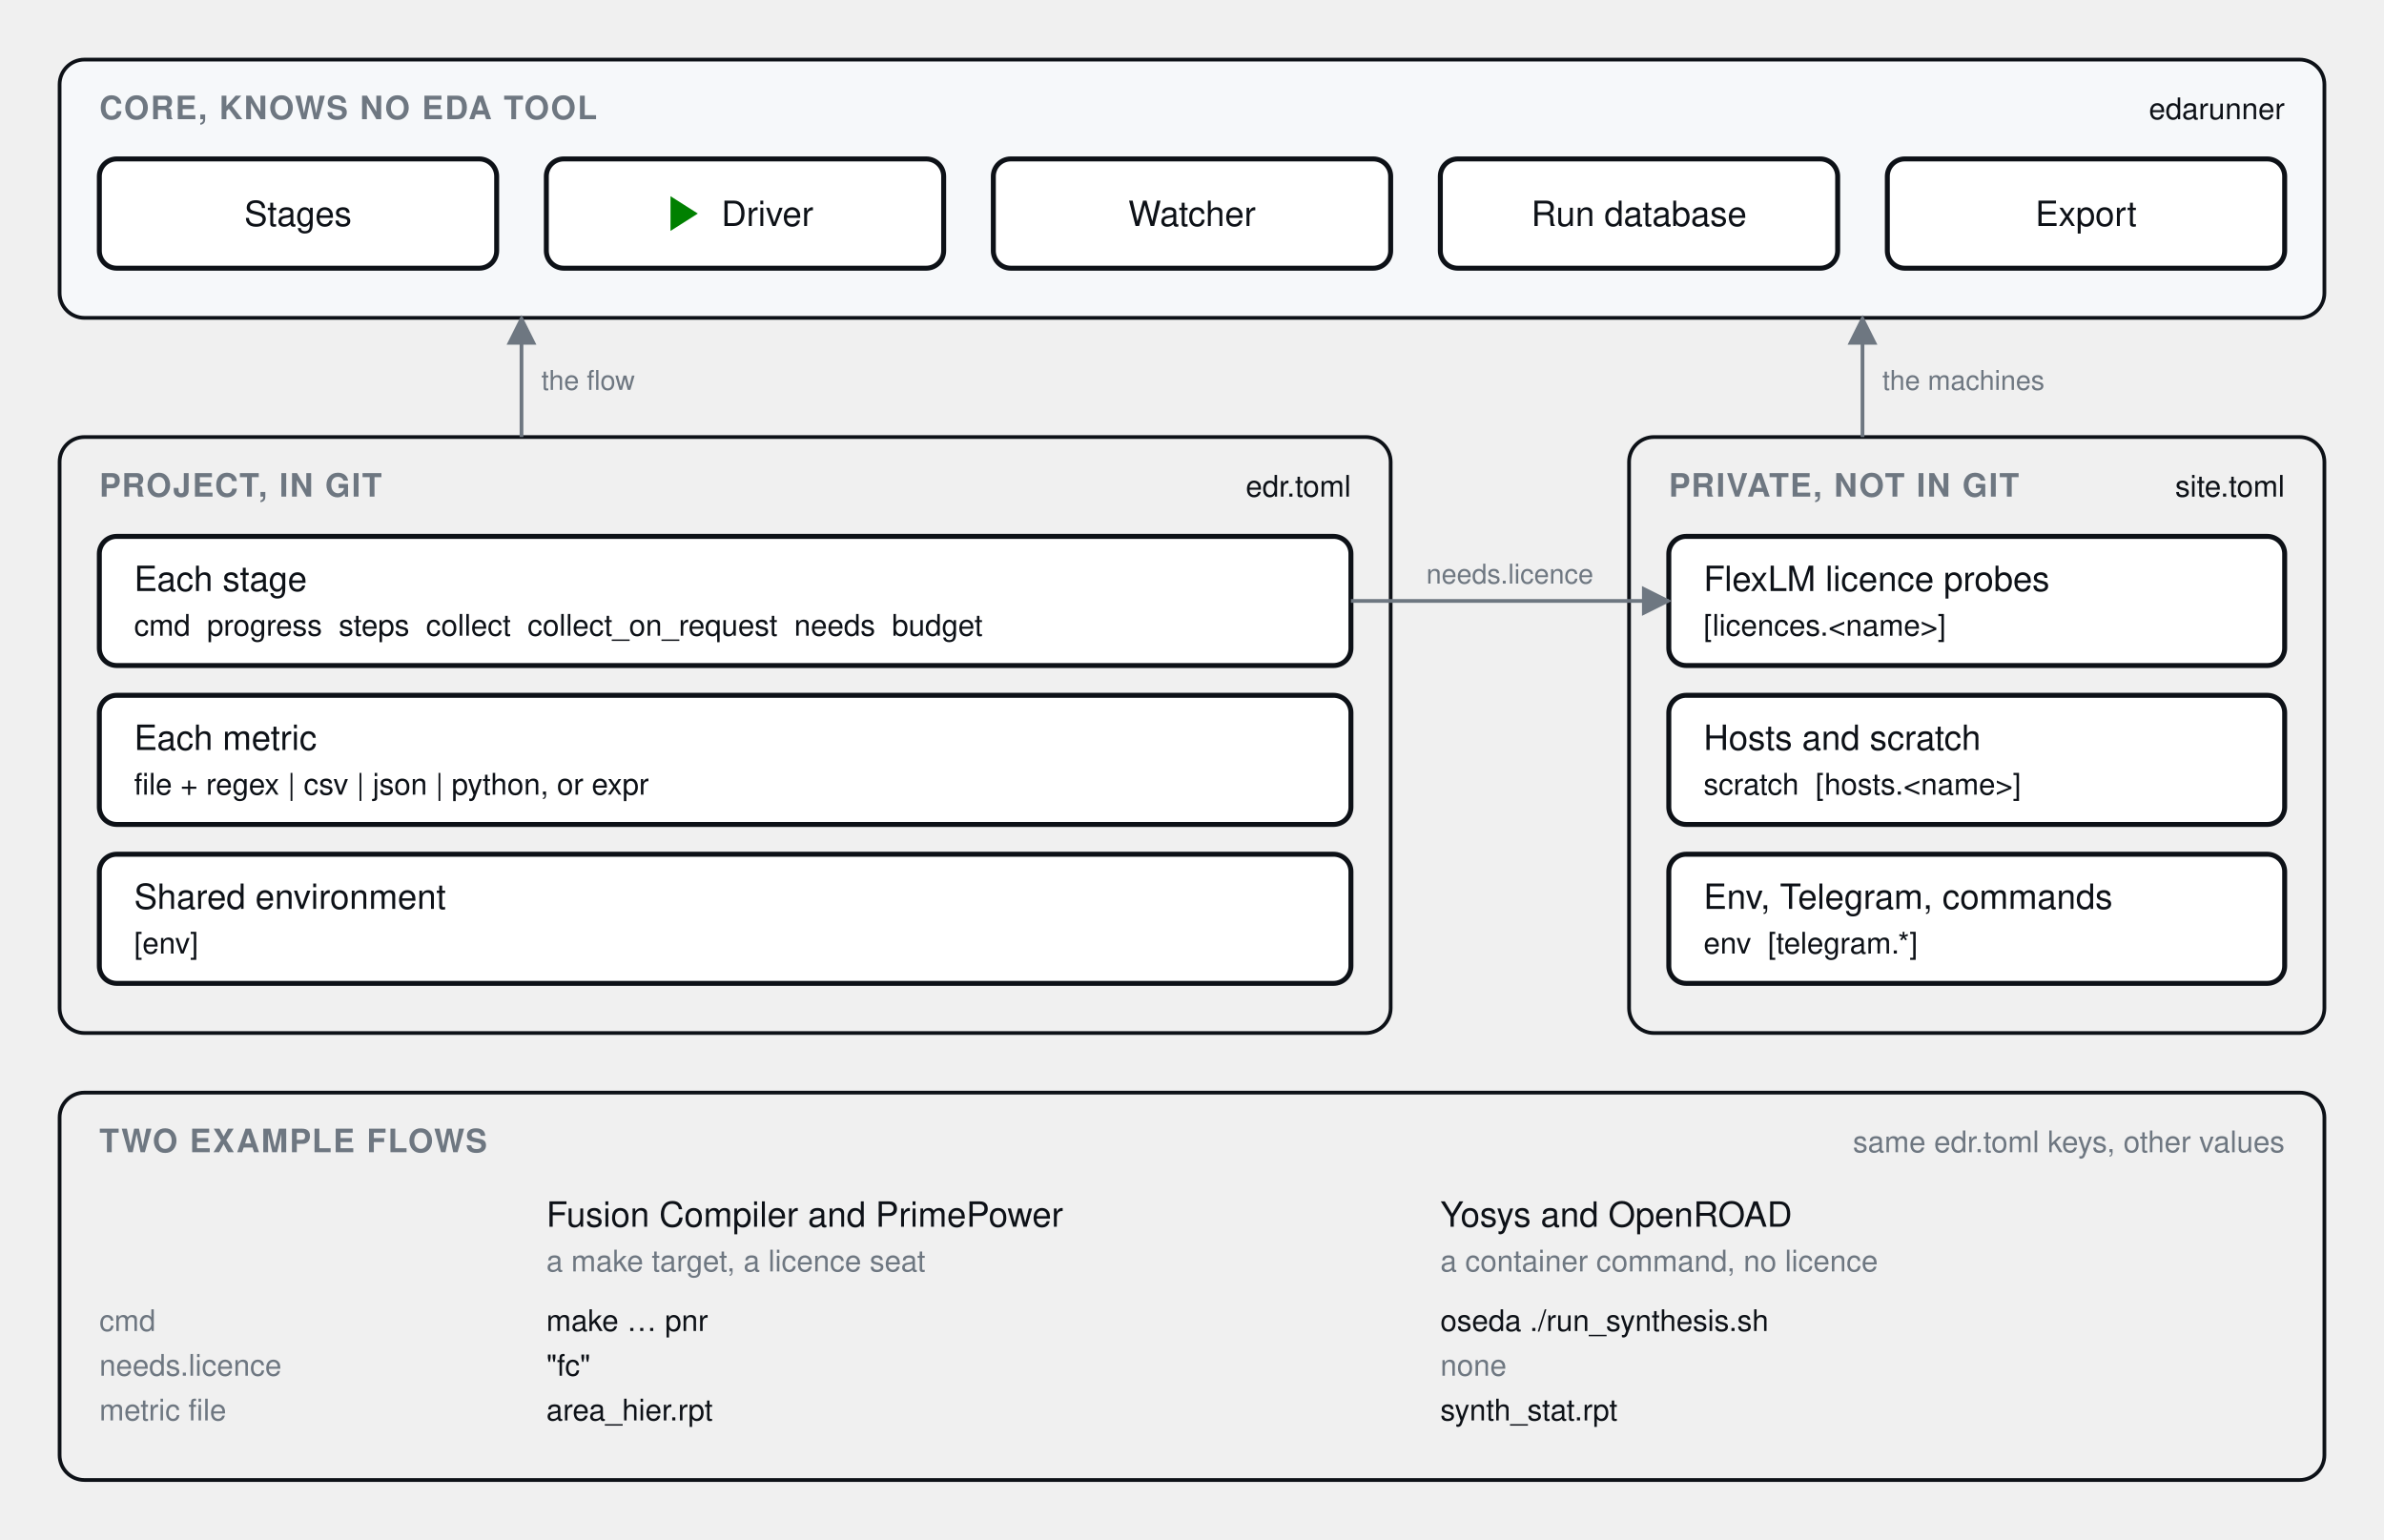
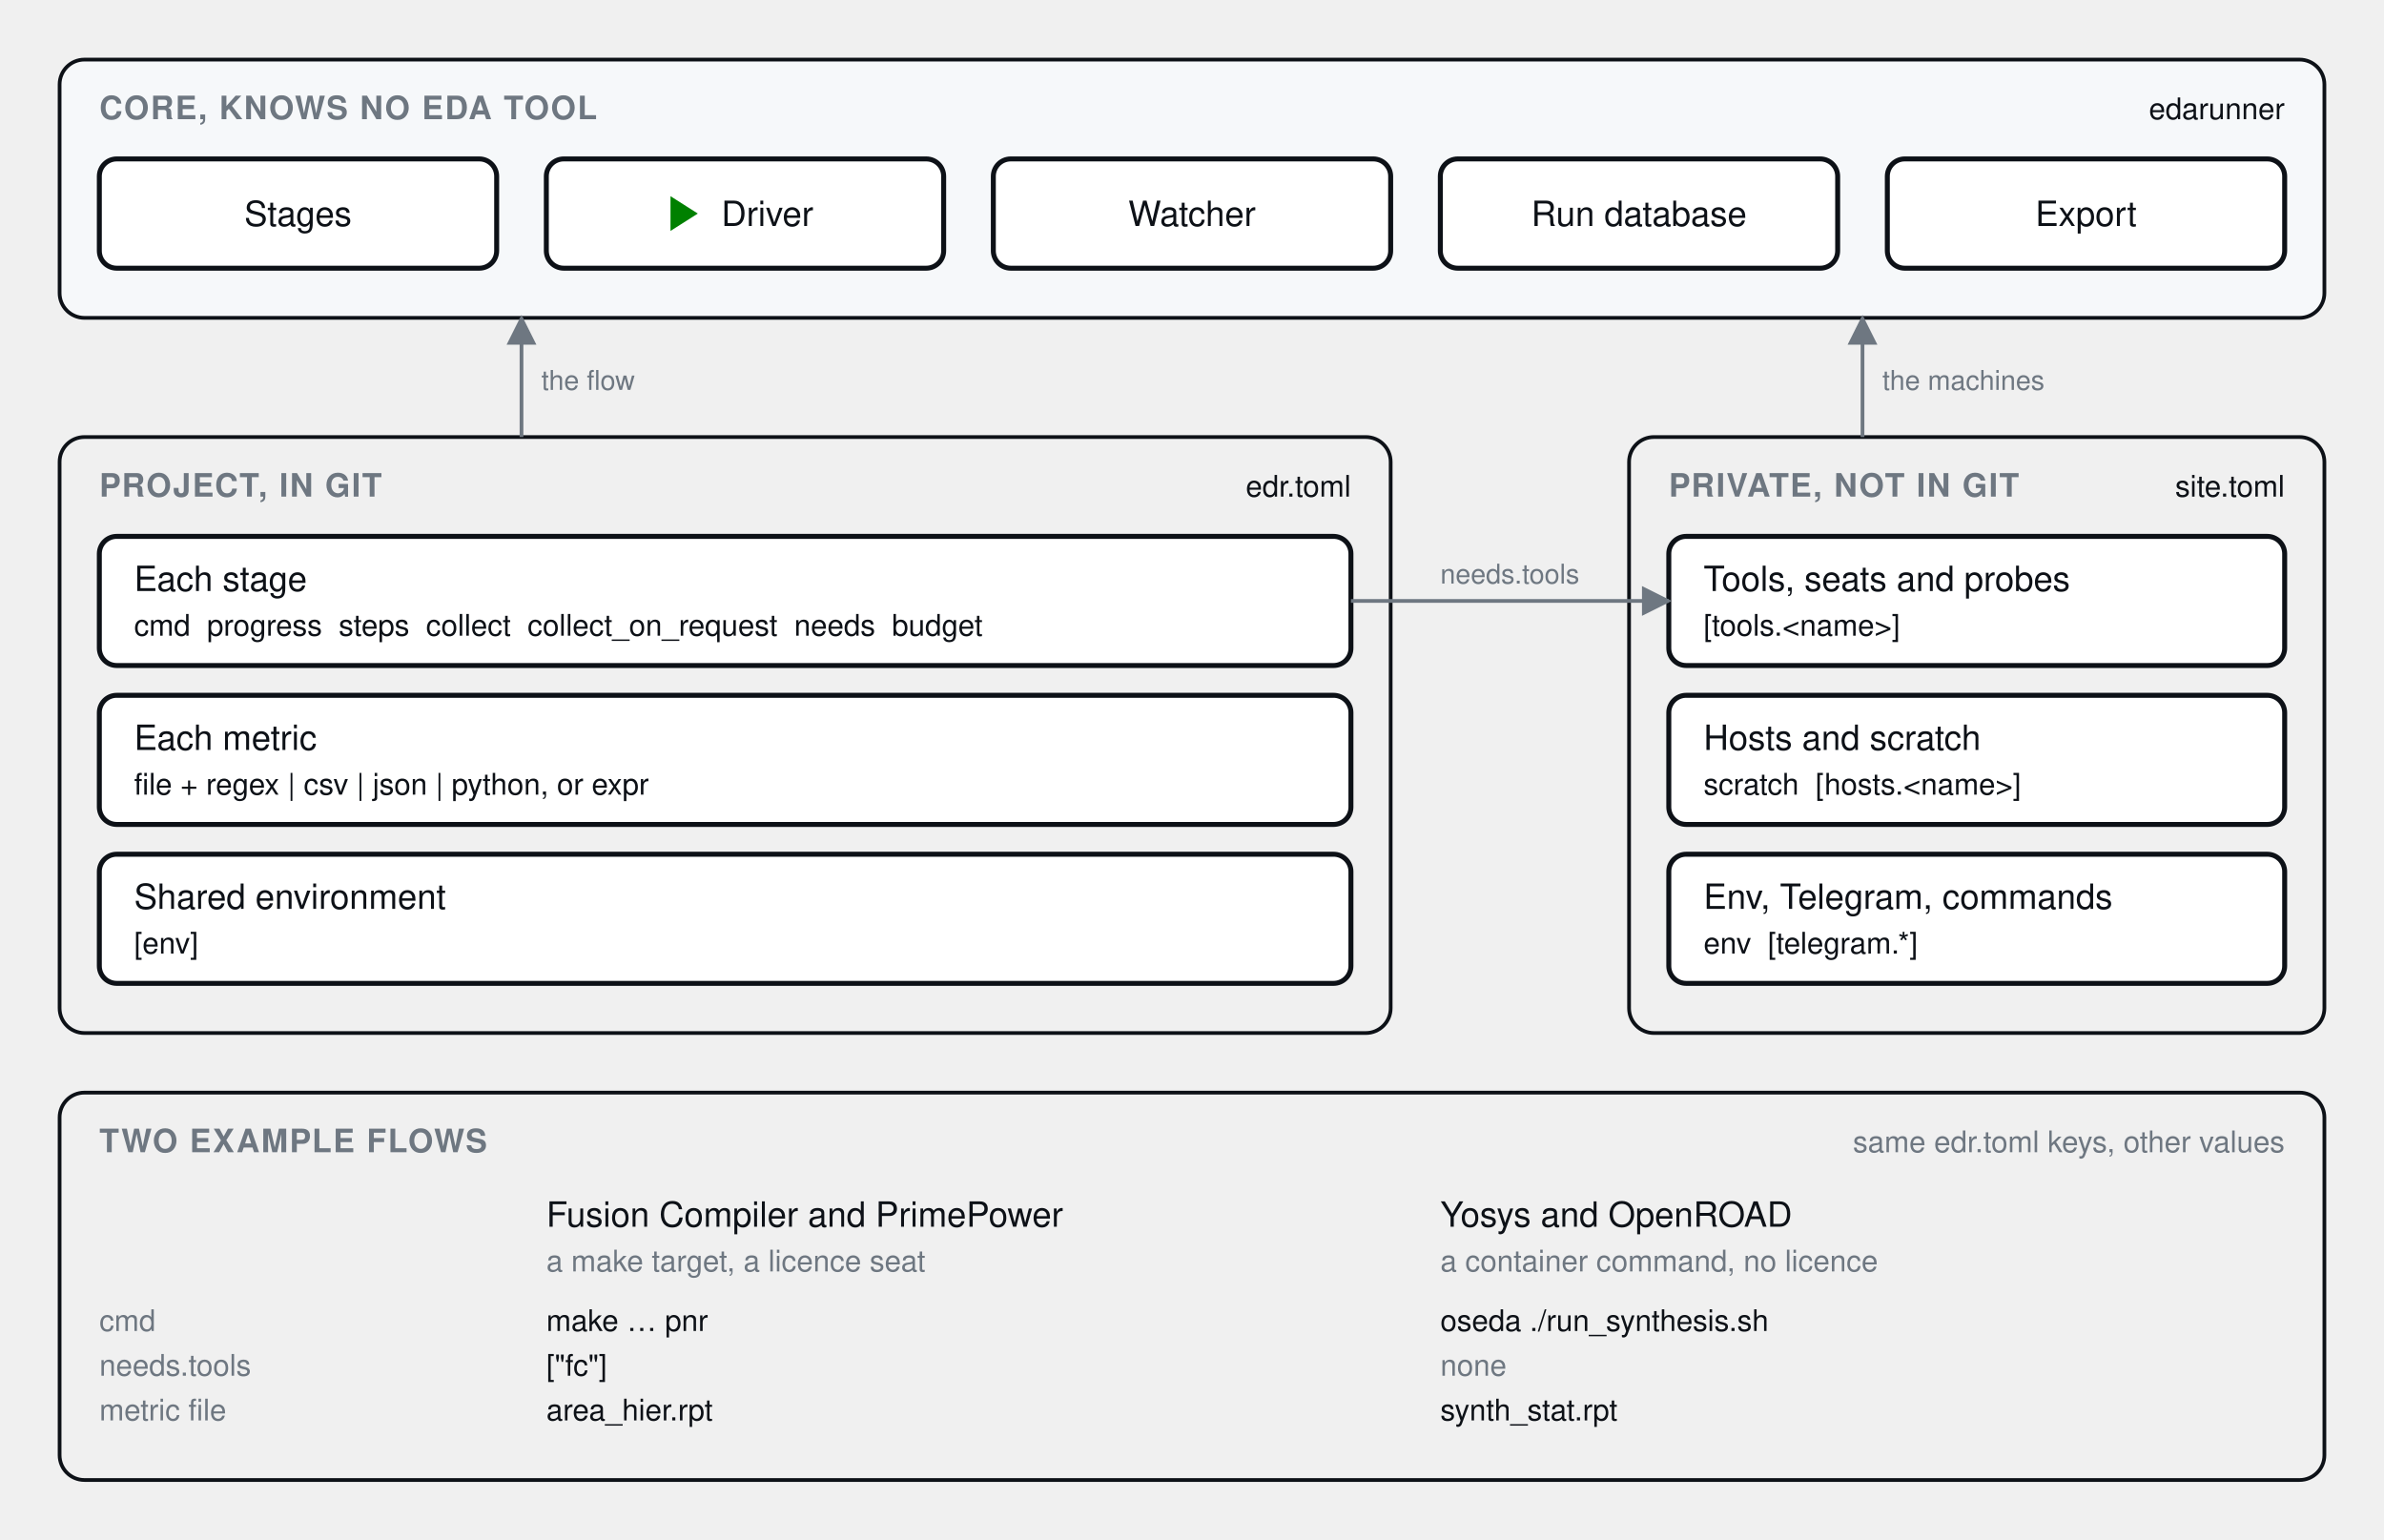
<svg xmlns="http://www.w3.org/2000/svg" width="960" height="620" viewBox="0 0 960 620" role="img" aria-label="How a flow plugs into edarunner: the core, the project edr.toml and the private site.toml">
  <style>
  .box { fill: #ffffff; stroke: #0d1117; stroke-width: 2; }
  .frame { fill: none; stroke: #0d1117; stroke-width: 1.5; }
  .frame-fill { fill: #f6f8fa; stroke: #0d1117; stroke-width: 1.5; }
  .run { fill: #008000; }
  .t { font-family: Helvetica, Arial, sans-serif; font-size: 14px; fill: #0d1117; }
  .s { font-family: Helvetica, Arial, sans-serif; font-size: 12px; fill: #6e7781; }
  .h { font-family: Helvetica, Arial, sans-serif; font-size: 13px; font-weight: 700; fill: #6e7781; letter-spacing: 0.6px; }
  .m { font-family: Helvetica, Arial, sans-serif; font-size: 12px; fill: #0d1117; }
  .m.key { fill: #6e7781; }
  .a { fill: none; stroke: #6e7781; stroke-width: 1.5; marker-end: url(#arrow); }
  .al { font-family: Helvetica, Arial, sans-serif; font-size: 11px; fill: #6e7781; }
  @media (prefers-color-scheme: dark) {
    .box { fill: #0d1117; }
    .frame-fill { fill: #161b22; }
    .t, .m { fill: #e6edf3; }
    .box, .frame, .frame-fill { stroke: #e6edf3; }
  }
</style>
  <defs>
    <marker id="arrow" viewBox="0 0 10 10" refX="9" refY="5" markerWidth="8" markerHeight="8" orient="auto-start-reverse">
      <path d="M0 0L10 5L0 10z" fill="#6e7781" />
    </marker>
  </defs>
  <rect class="frame-fill" x="24" y="24" width="912" height="104" rx="10" />
  <text class="h" x="40" y="48">CORE, KNOWS NO EDA TOOL</text>
  <text class="m" x="920" y="48" text-anchor="end">edarunner</text>
  <rect class="box" x="40" y="64" width="160" height="44" rx="7" />
  <text class="t" x="120" y="91" text-anchor="middle">Stages</text>
  <rect class="box" x="220" y="64" width="160" height="44" rx="7" />
  <text class="t" x="309" y="91" text-anchor="middle">Driver</text>
  <rect class="box" x="400" y="64" width="160" height="44" rx="7" />
  <text class="t" x="480" y="91" text-anchor="middle">Watcher</text>
  <rect class="box" x="580" y="64" width="160" height="44" rx="7" />
  <text class="t" x="660" y="91" text-anchor="middle">Run database</text>
  <rect class="box" x="760" y="64" width="160" height="44" rx="7" />
  <text class="t" x="840" y="91" text-anchor="middle">Export</text>
  <path class="run" d="M270 79v14l11-7z" />
  <rect class="frame" x="24" y="176" width="536" height="240" rx="10" />
  <text class="h" x="40" y="200">PROJECT, IN GIT</text>
  <text class="m" x="544" y="200" text-anchor="end">edr.toml</text>
  <rect class="box" x="40" y="216" width="504" height="52" rx="7" />
  <text class="t" x="54" y="238">Each stage</text>
  <text class="m" x="54" y="256" xml:space="preserve">cmd  progress  steps  collect  collect_on_request  needs  budget</text>
  <rect class="box" x="40" y="280" width="504" height="52" rx="7" />
  <text class="t" x="54" y="302">Each metric</text>
  <text class="m" x="54" y="320" xml:space="preserve">file + regex | csv | json | python, or expr</text>
  <rect class="box" x="40" y="344" width="504" height="52" rx="7" />
  <text class="t" x="54" y="366">Shared environment</text>
  <text class="m" x="54" y="384">[env]</text>
  <rect class="frame" x="656" y="176" width="280" height="240" rx="10" />
  <text class="h" x="672" y="200">PRIVATE, NOT IN GIT</text>
  <text class="m" x="920" y="200" text-anchor="end">site.toml</text>
  <rect class="box" x="672" y="216" width="248" height="52" rx="7" />
-   <text class="t" x="686" y="238">FlexLM licence probes</text>
-   <text class="m" x="686" y="256">[licences.&lt;name&gt;]</text>
+   <text class="t" x="686" y="238">Tools, seats and probes</text>
+   <text class="m" x="686" y="256">[tools.&lt;name&gt;]</text>
  <rect class="box" x="672" y="280" width="248" height="52" rx="7" />
  <text class="t" x="686" y="302">Hosts and scratch</text>
  <text class="m" x="686" y="320" xml:space="preserve">scratch  [hosts.&lt;name&gt;]</text>
  <rect class="box" x="672" y="344" width="248" height="52" rx="7" />
  <text class="t" x="686" y="366">Env, Telegram, commands</text>
  <text class="m" x="686" y="384" xml:space="preserve">env  [telegram.*]</text>
  <path class="a" d="M210 176V128" />
  <text class="al" x="218" y="157">the flow</text>
  <path class="a" d="M750 176V128" />
  <text class="al" x="758" y="157">the machines</text>
  <path class="a" d="M544 242H672" />
-   <text class="al" x="608" y="235" text-anchor="middle">needs.licence</text>
+   <text class="al" x="608" y="235" text-anchor="middle">needs.tools</text>
  <rect class="frame" x="24" y="440" width="912" height="156" rx="10" />
  <text class="h" x="40" y="464">TWO EXAMPLE FLOWS</text>
  <text class="s" x="920" y="464" text-anchor="end">same edr.toml keys, other values</text>
  <text class="t" x="220" y="494">Fusion Compiler and PrimePower</text>
  <text class="t" x="580" y="494">Yosys and OpenROAD</text>
  <text class="s" x="220" y="512">a make target, a licence seat</text>
  <text class="s" x="580" y="512">a container command, no licence</text>
  <text class="m key" x="40" y="536">cmd</text>
  <text class="m" x="220" y="536">make … pnr</text>
  <text class="m" x="580" y="536">oseda ./run_synthesis.sh</text>
-   <text class="m key" x="40" y="554">needs.licence</text>
-   <text class="m" x="220" y="554">"fc"</text>
+   <text class="m key" x="40" y="554">needs.tools</text>
+   <text class="m" x="220" y="554">["fc"]</text>
  <text class="s" x="580" y="554">none</text>
  <text class="m key" x="40" y="572">metric file</text>
  <text class="m" x="220" y="572">area_hier.rpt</text>
  <text class="m" x="580" y="572">synth_stat.rpt</text>
</svg>
